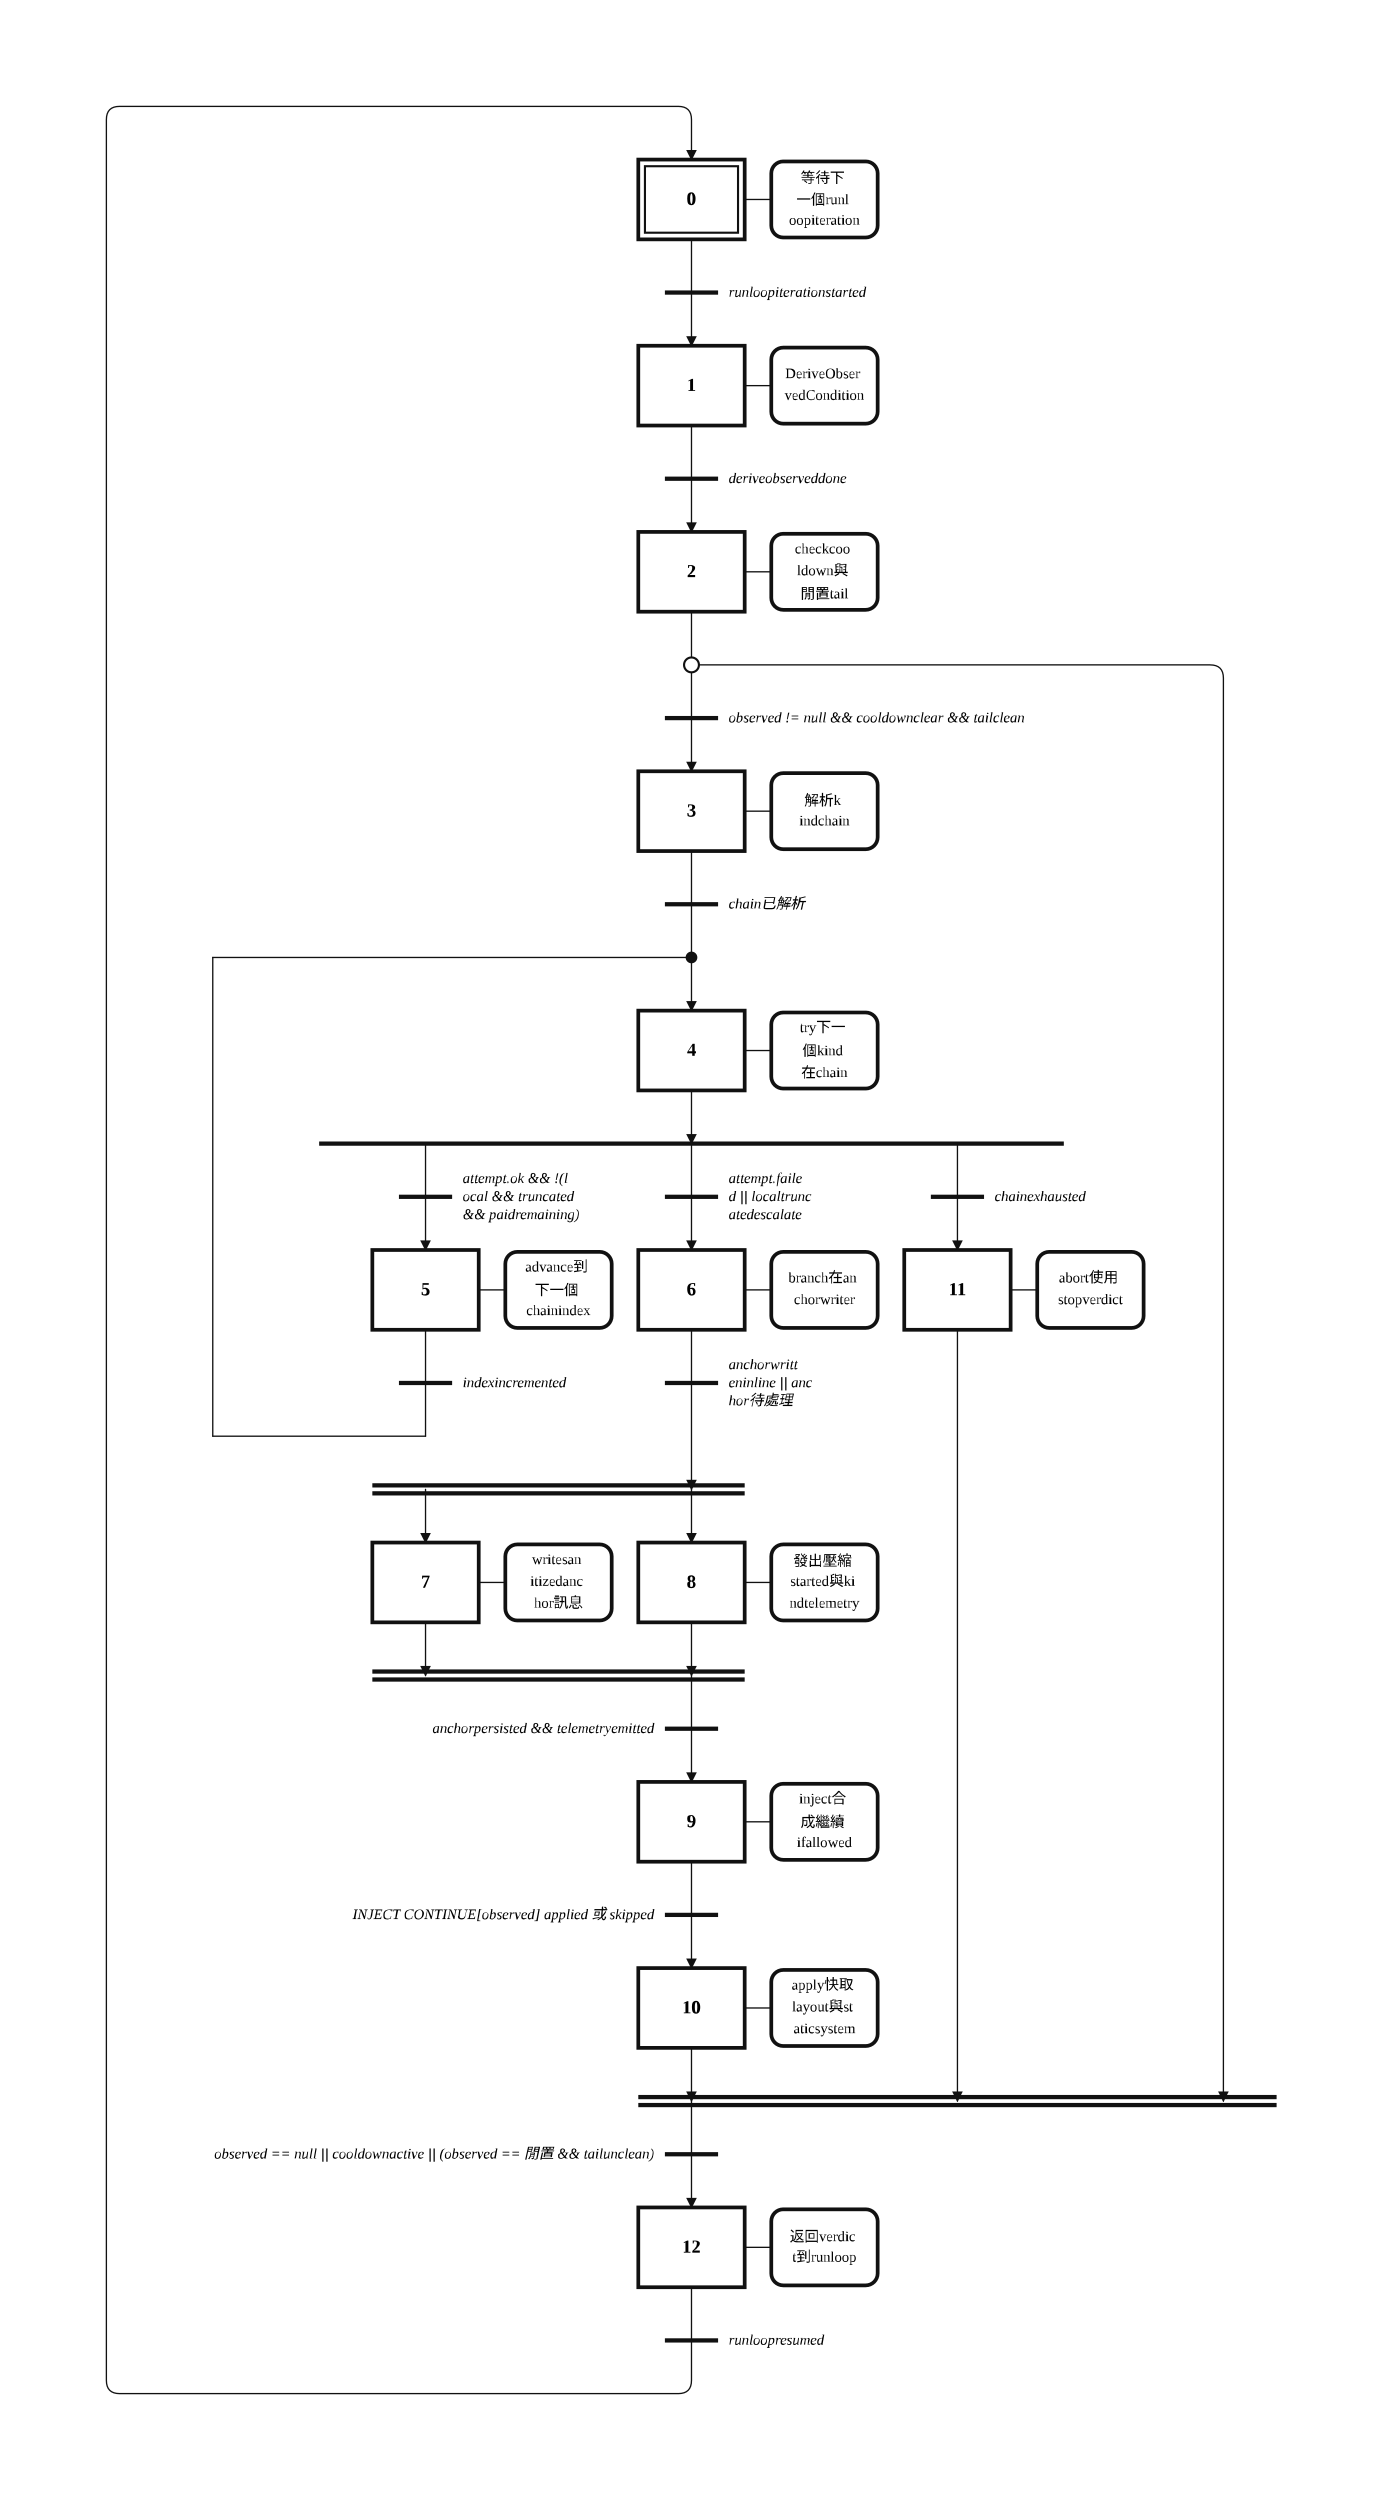
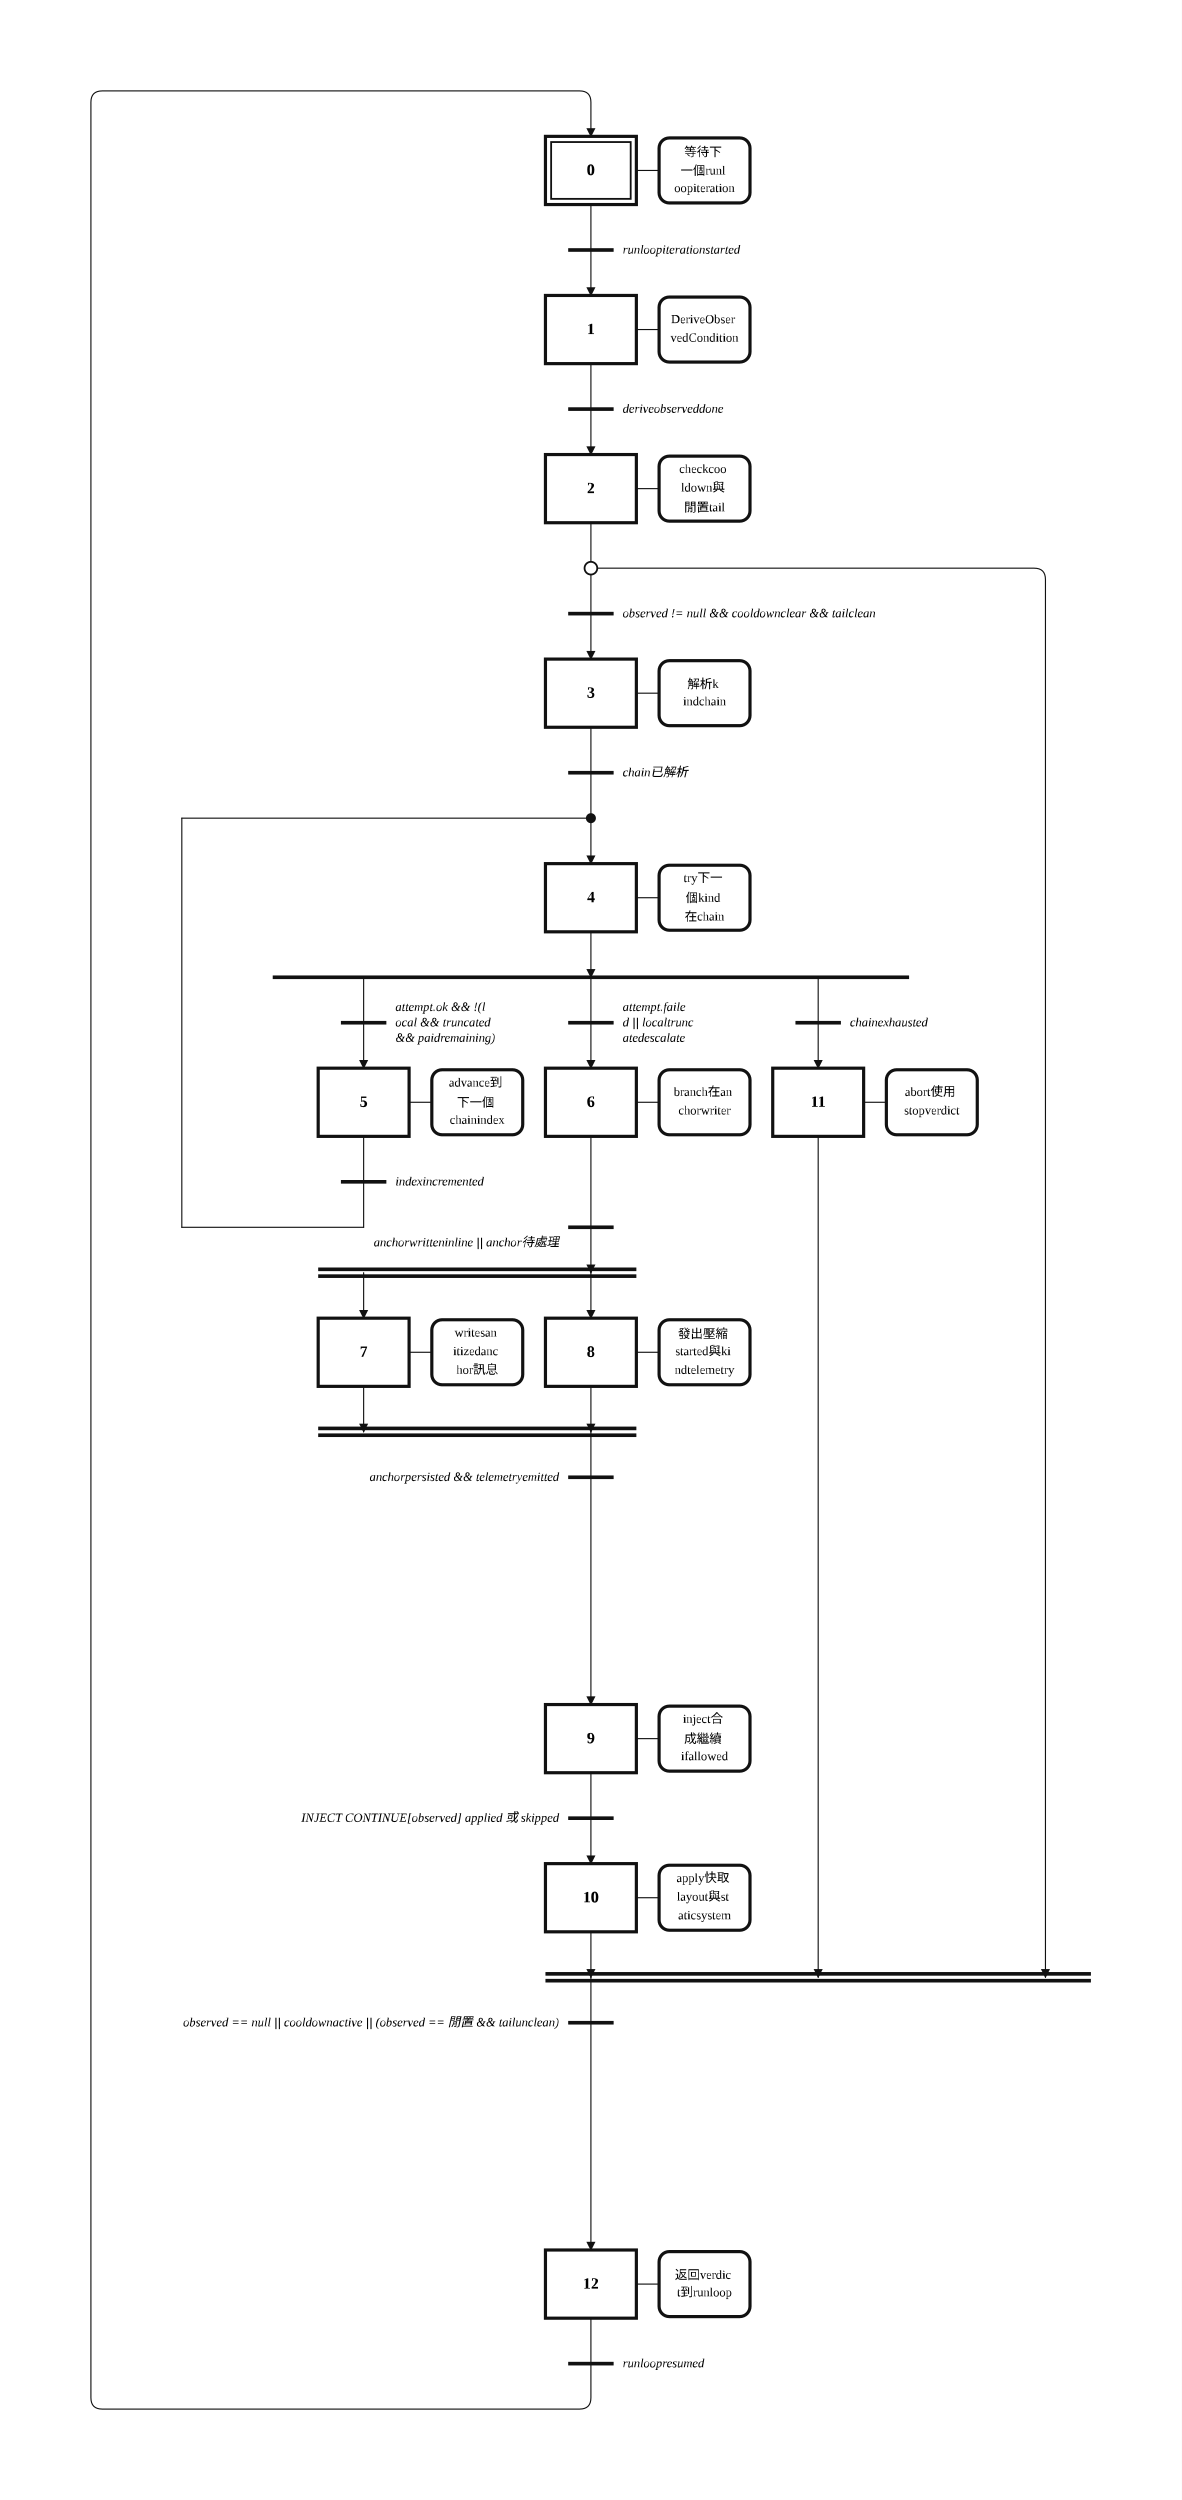
- <svg xmlns="http://www.w3.org/2000/svg" width="1040" height="1880" viewBox="-6.00 -2.00 52.00 94.00" role="img">
+ <svg xmlns="http://www.w3.org/2000/svg" width="1040" height="2200" viewBox="-6.00 -2.00 52.00 110.00" role="img">
  <style>
.step{fill:#fff;stroke:#111;stroke-width:.14}.step-inner{fill:none;stroke:#111;stroke-width:.08}
.action{fill:#fff;stroke:#111;stroke-width:.14}.gate{stroke:#111;stroke-width:.16}
.edge{fill:none;stroke:#111;stroke-width:.05;stroke-linecap:round;stroke-linejoin:round}.edge-arrow{marker-end:url(#arrow)}
.flyover-mask{stroke:#fff;stroke-width:.12;stroke-linecap:round}
.flyover{fill:none;stroke:#111;stroke-width:.05;stroke-linecap:round}
.junction{fill:#111;stroke:#111;stroke-width:0}.branch-junction{fill:#fff;stroke:#111;stroke-width:.08}
.assoc{stroke:#111;stroke-width:.05}.label{font:bold .7px 'Times New Roman', 'BiauKai', 'DFKai-SB', serif;text-anchor:middle;dominant-baseline:middle}
.action-label{font:.55px 'Times New Roman', 'BiauKai', 'DFKai-SB', serif;text-anchor:middle;dominant-baseline:middle}.gate-label{font:italic .55px 'Times New Roman', 'BiauKai', 'DFKai-SB', serif;text-anchor:start;dominant-baseline:middle}.gate-label-left{font:italic .55px 'Times New Roman', 'BiauKai', 'DFKai-SB', serif;text-anchor:end;dominant-baseline:middle}
</style>
  <defs>
    <marker id="arrow" markerWidth="0.4" markerHeight="0.4" refX="0.36" refY="0.2" orient="auto" markerUnits="userSpaceOnUse">
      <path d="M 0 0 L 0.4 0.2 L 0 0.4 z" fill="#111" />
    </marker>
  </defs>
-   <rect x="-6.00" y="-2.00" width="52.00" height="94.00" fill="white" />
+   <rect x="-6.00" y="-2.00" width="52.00" height="110.00" fill="white" />
  <path class="edge edge-arrow" d="M 20.00 32.00 L 20.00 36.00" />
  <path class="edge" d="M 20.00 7.00 L 20.00 9.00" />
  <path class="edge edge-arrow" d="M 20.00 9.00 L 20.00 11.00" />
  <path class="edge" d="M 20.00 14.00 L 20.00 16.00" />
  <path class="edge edge-arrow" d="M 20.00 16.00 L 20.00 18.00" />
  <path class="edge" d="M 20.00 21.00 L 20.00 23.00" />
  <path class="edge" d="M 20.00 23.00 L 20.00 25.00" />
  <path class="edge edge-arrow" d="M 20.00 25.00 L 20.00 27.00" />
-   <path class="edge edge-arrow" d="M 20.00 23.00 L 39.50 23.00 Q 40.00 23.00 40.00 23.50 L 40.00 77.00" />
-   <path class="edge edge-arrow" d="M 20.00 77.00 L 20.00 81.00" />
+   <path class="edge edge-arrow" d="M 20.00 23.00 L 39.50 23.00 Q 40.00 23.00 40.00 23.50 L 40.00 85.00" />
+   <path class="edge edge-arrow" d="M 20.00 85.00 L 20.00 97.00" />
  <path class="edge" d="M 20.00 30.00 L 20.00 32.00" />
  <path class="edge edge-arrow" d="M 20.00 39.00 L 20.00 41.00" />
  <path class="edge edge-arrow" d="M 10.00 41.00 L 10.00 45.00" />
  <path class="edge edge-arrow" d="M 20.00 41.00 L 20.00 45.00" />
  <path class="edge edge-arrow" d="M 30.00 41.00 L 30.00 45.00" />
  <path class="edge" d="M 10.00 48.00 L 10.00 50.00" />
  <path class="edge" d="M 10.00 50.00 L 10.00 52.00" />
  <path class="edge" d="M 10.00 52.00 L 2.00 52.00" />
  <path class="edge" d="M 2.00 52.00 L 2.00 34.00" />
  <path class="edge" d="M 2.00 34.00 L 20.00 34.00" />
  <path class="edge edge-arrow" d="M 20.00 48.00 L 20.00 54.00" />
  <path class="edge edge-arrow" d="M 10.00 54.00 L 10.00 56.00" />
  <path class="edge edge-arrow" d="M 20.00 54.00 L 20.00 56.00" />
  <path class="edge edge-arrow" d="M 10.00 59.00 L 10.00 61.00" />
-   <path class="edge edge-arrow" d="M 20.00 61.00 L 20.00 65.00" />
+   <path class="edge edge-arrow" d="M 20.00 61.00 L 20.00 73.00" />
  <path class="edge edge-arrow" d="M 20.00 59.00 L 20.00 61.00" />
-   <path class="edge" d="M 20.00 68.00 L 20.00 70.00" />
-   <path class="edge edge-arrow" d="M 20.00 70.00 L 20.00 72.00" />
-   <path class="edge edge-arrow" d="M 20.00 75.00 L 20.00 77.00" />
-   <path class="edge edge-arrow" d="M 30.00 48.00 L 30.00 77.00" />
-   <path class="edge" d="M 20.00 84.00 L 20.00 86.00" />
-   <path class="edge edge-arrow" d="M 20.00 86.00 L 20.00 87.50 Q 20.00 88.00 19.50 88.00 L -1.50 88.00 Q -2.00 88.00 -2.00 87.50 L -2.00 2.50 Q -2.00 2.00 -1.50 2.00 L 19.50 2.00 Q 20.00 2.00 20.00 2.50 L 20.00 4.00" />
+   <path class="edge" d="M 20.00 76.00 L 20.00 78.00" />
+   <path class="edge edge-arrow" d="M 20.00 78.00 L 20.00 80.00" />
+   <path class="edge edge-arrow" d="M 20.00 83.00 L 20.00 85.00" />
+   <path class="edge edge-arrow" d="M 30.00 48.00 L 30.00 85.00" />
+   <path class="edge" d="M 20.00 100.00 L 20.00 102.00" />
+   <path class="edge edge-arrow" d="M 20.00 102.00 L 20.00 103.50 Q 20.00 104.00 19.50 104.00 L -1.50 104.00 Q -2.00 104.00 -2.00 103.50 L -2.00 2.50 Q -2.00 2.00 -1.50 2.00 L 19.50 2.00 Q 20.00 2.00 20.00 2.50 L 20.00 4.00" />
  <rect class="step" x="18.00" y="4.00" width="4.00" height="3.00" />
  <rect class="step-inner" x="18.25" y="4.25" width="3.50" height="2.50" />
  <text class="label" x="20.00" y="5.50">0</text>
  <rect class="step" x="18.00" y="11.00" width="4.00" height="3.00" />
  <text class="label" x="20.00" y="12.50">1</text>
  <rect class="step" x="18.00" y="18.00" width="4.00" height="3.00" />
  <text class="label" x="20.00" y="19.50">2</text>
  <rect class="step" x="18.00" y="27.00" width="4.00" height="3.00" />
  <text class="label" x="20.00" y="28.50">3</text>
  <rect class="step" x="18.00" y="36.00" width="4.00" height="3.00" />
  <text class="label" x="20.00" y="37.50">4</text>
  <rect class="step" x="8.00" y="45.00" width="4.00" height="3.00" />
  <text class="label" x="10.00" y="46.50">5</text>
  <rect class="step" x="18.00" y="45.00" width="4.00" height="3.00" />
  <text class="label" x="20.00" y="46.50">6</text>
  <rect class="step" x="8.00" y="56.00" width="4.00" height="3.00" />
  <text class="label" x="10.00" y="57.50">7</text>
  <rect class="step" x="18.00" y="56.00" width="4.00" height="3.00" />
  <text class="label" x="20.00" y="57.50">8</text>
-   <rect class="step" x="18.00" y="65.00" width="4.00" height="3.00" />
-   <text class="label" x="20.00" y="66.50">9</text>
-   <rect class="step" x="18.00" y="72.00" width="4.00" height="3.00" />
-   <text class="label" x="20.00" y="73.50">10</text>
+   <rect class="step" x="18.00" y="73.00" width="4.00" height="3.00" />
+   <text class="label" x="20.00" y="74.50">9</text>
+   <rect class="step" x="18.00" y="80.00" width="4.00" height="3.00" />
+   <text class="label" x="20.00" y="81.50">10</text>
  <rect class="step" x="28.00" y="45.00" width="4.00" height="3.00" />
  <text class="label" x="30.00" y="46.50">11</text>
-   <rect class="step" x="18.00" y="81.00" width="4.00" height="3.00" />
-   <text class="label" x="20.00" y="82.50">12</text>
+   <rect class="step" x="18.00" y="97.00" width="4.00" height="3.00" />
+   <text class="label" x="20.00" y="98.50">12</text>
  <line class="assoc" x1="22.00" y1="5.50" x2="23.00" y2="5.50" />
  <rect class="action" x="23.00" y="4.07" width="4.00" height="2.86" rx="0.45" ry="0.45" />
  <text class="action-label" x="25.00" y="4.68">
    <tspan x="25.00" dy="0">等待下</tspan>
    <tspan x="25.00" dy="0.82">一個runl</tspan>
    <tspan x="25.00" dy="0.82">oopiteration</tspan>
  </text>
  <line class="assoc" x1="22.00" y1="12.50" x2="23.00" y2="12.50" />
  <rect class="action" x="23.00" y="11.07" width="4.00" height="2.86" rx="0.45" ry="0.45" />
  <text class="action-label" x="25.00" y="12.09">
    <tspan x="25.00" dy="0">DeriveObser</tspan>
    <tspan x="25.00" dy="0.82">vedCondition</tspan>
  </text>
  <line class="assoc" x1="22.00" y1="19.50" x2="23.00" y2="19.50" />
  <rect class="action" x="23.00" y="18.07" width="4.00" height="2.86" rx="0.45" ry="0.45" />
  <text class="action-label" x="25.00" y="18.68">
    <tspan x="25.00" dy="0">checkcoo</tspan>
    <tspan x="25.00" dy="0.82">ldown與</tspan>
    <tspan x="25.00" dy="0.82">閒置tail</tspan>
  </text>
  <line class="assoc" x1="22.00" y1="28.50" x2="23.00" y2="28.50" />
  <rect class="action" x="23.00" y="27.07" width="4.00" height="2.86" rx="0.45" ry="0.45" />
  <text class="action-label" x="25.00" y="28.09">
    <tspan x="25.00" dy="0">解析k</tspan>
    <tspan x="25.00" dy="0.82">indchain</tspan>
  </text>
  <line class="assoc" x1="22.00" y1="37.50" x2="23.00" y2="37.50" />
  <rect class="action" x="23.00" y="36.07" width="4.00" height="2.86" rx="0.45" ry="0.45" />
  <text class="action-label" x="25.00" y="36.68">
    <tspan x="25.00" dy="0">try下一</tspan>
    <tspan x="25.00" dy="0.82">個kind</tspan>
    <tspan x="25.00" dy="0.82">在chain</tspan>
  </text>
  <line class="assoc" x1="12.00" y1="46.50" x2="13.00" y2="46.50" />
  <rect class="action" x="13.00" y="45.07" width="4.00" height="2.86" rx="0.45" ry="0.45" />
  <text class="action-label" x="15.00" y="45.68">
    <tspan x="15.00" dy="0">advance到</tspan>
    <tspan x="15.00" dy="0.82">下一個</tspan>
    <tspan x="15.00" dy="0.82">chainindex</tspan>
  </text>
  <line class="assoc" x1="22.00" y1="46.50" x2="23.00" y2="46.50" />
  <rect class="action" x="23.00" y="45.07" width="4.00" height="2.86" rx="0.45" ry="0.45" />
  <text class="action-label" x="25.00" y="46.09">
    <tspan x="25.00" dy="0">branch在an</tspan>
    <tspan x="25.00" dy="0.82">chorwriter</tspan>
  </text>
  <line class="assoc" x1="12.00" y1="57.50" x2="13.00" y2="57.50" />
  <rect class="action" x="13.00" y="56.07" width="4.00" height="2.86" rx="0.45" ry="0.45" />
  <text class="action-label" x="15.00" y="56.68">
    <tspan x="15.00" dy="0">writesan</tspan>
    <tspan x="15.00" dy="0.82">itizedanc</tspan>
    <tspan x="15.00" dy="0.82">hor訊息</tspan>
  </text>
  <line class="assoc" x1="22.00" y1="57.50" x2="23.00" y2="57.50" />
  <rect class="action" x="23.00" y="56.07" width="4.00" height="2.86" rx="0.45" ry="0.45" />
  <text class="action-label" x="25.00" y="56.68">
    <tspan x="25.00" dy="0">發出壓縮</tspan>
    <tspan x="25.00" dy="0.82">started與ki</tspan>
    <tspan x="25.00" dy="0.82">ndtelemetry</tspan>
  </text>
-   <line class="assoc" x1="22.00" y1="66.50" x2="23.00" y2="66.50" />
-   <rect class="action" x="23.00" y="65.07" width="4.00" height="2.86" rx="0.45" ry="0.45" />
-   <text class="action-label" x="25.00" y="65.68">
+   <line class="assoc" x1="22.00" y1="74.50" x2="23.00" y2="74.50" />
+   <rect class="action" x="23.00" y="73.07" width="4.00" height="2.86" rx="0.45" ry="0.45" />
+   <text class="action-label" x="25.00" y="73.68">
    <tspan x="25.00" dy="0">inject合</tspan>
    <tspan x="25.00" dy="0.82">成繼續</tspan>
    <tspan x="25.00" dy="0.82">ifallowed</tspan>
  </text>
-   <line class="assoc" x1="22.00" y1="73.50" x2="23.00" y2="73.50" />
-   <rect class="action" x="23.00" y="72.07" width="4.00" height="2.86" rx="0.45" ry="0.45" />
-   <text class="action-label" x="25.00" y="72.68">
+   <line class="assoc" x1="22.00" y1="81.50" x2="23.00" y2="81.50" />
+   <rect class="action" x="23.00" y="80.07" width="4.00" height="2.86" rx="0.45" ry="0.45" />
+   <text class="action-label" x="25.00" y="80.68">
    <tspan x="25.00" dy="0">apply快取</tspan>
    <tspan x="25.00" dy="0.82">layout與st</tspan>
    <tspan x="25.00" dy="0.82">aticsystem</tspan>
  </text>
  <line class="assoc" x1="32.00" y1="46.50" x2="33.00" y2="46.50" />
  <rect class="action" x="33.00" y="45.07" width="4.00" height="2.86" rx="0.45" ry="0.45" />
  <text class="action-label" x="35.00" y="46.09">
    <tspan x="35.00" dy="0">abort使用</tspan>
    <tspan x="35.00" dy="0.82">stopverdict</tspan>
  </text>
-   <line class="assoc" x1="22.00" y1="82.50" x2="23.00" y2="82.50" />
-   <rect class="action" x="23.00" y="81.07" width="4.00" height="2.86" rx="0.45" ry="0.45" />
-   <text class="action-label" x="25.00" y="82.09">
+   <line class="assoc" x1="22.00" y1="98.50" x2="23.00" y2="98.50" />
+   <rect class="action" x="23.00" y="97.07" width="4.00" height="2.86" rx="0.45" ry="0.45" />
+   <text class="action-label" x="25.00" y="98.09">
    <tspan x="25.00" dy="0">返回verdic</tspan>
    <tspan x="25.00" dy="0.82">t到runloop</tspan>
  </text>
  <line class="gate" x1="19.00" y1="9.00" x2="21.00" y2="9.00" />
  <text class="gate-label" x="21.40" y="9.00">
    <tspan x="21.40" dy="0">runloopiterationstarted</tspan>
  </text>
  <line class="gate" x1="19.00" y1="16.00" x2="21.00" y2="16.00" />
  <text class="gate-label" x="21.40" y="16.00">
    <tspan x="21.40" dy="0">deriveobserveddone</tspan>
  </text>
  <line class="gate" x1="19.00" y1="25.00" x2="21.00" y2="25.00" />
  <text class="gate-label" x="21.40" y="25.00">
    <tspan x="21.40" dy="0">observed != null &amp;&amp; cooldownclear &amp;&amp; tailclean</tspan>
  </text>
-   <line class="gate" x1="18.00" y1="76.85" x2="42.00" y2="76.85" />
-   <line class="gate" x1="18.00" y1="77.15" x2="42.00" y2="77.15" />
+   <line class="gate" x1="18.00" y1="84.85" x2="42.00" y2="84.85" />
+   <line class="gate" x1="18.00" y1="85.15" x2="42.00" y2="85.15" />
  <line class="gate" x1="19.00" y1="32.00" x2="21.00" y2="32.00" />
  <text class="gate-label" x="21.40" y="32.00">
    <tspan x="21.40" dy="0">chain已解析</tspan>
  </text>
  <line class="gate" x1="6.00" y1="41.00" x2="34.00" y2="41.00" />
  <line class="gate" x1="9.00" y1="50.00" x2="11.00" y2="50.00" />
  <text class="gate-label" x="11.40" y="50.00">
    <tspan x="11.40" dy="0">indexincremented</tspan>
  </text>
  <line class="gate" x1="8.00" y1="53.85" x2="22.00" y2="53.85" />
  <line class="gate" x1="8.00" y1="54.15" x2="22.00" y2="54.15" />
  <line class="gate" x1="8.00" y1="60.85" x2="22.00" y2="60.85" />
  <line class="gate" x1="8.00" y1="61.15" x2="22.00" y2="61.15" />
-   <line class="gate" x1="19.00" y1="70.00" x2="21.00" y2="70.00" />
-   <text class="gate-label-left" x="18.60" y="70.00">
+   <line class="gate" x1="19.00" y1="78.00" x2="21.00" y2="78.00" />
+   <text class="gate-label-left" x="18.60" y="78.00">
    <tspan x="18.60" dy="0">INJECT CONTINUE[observed] applied 或 skipped</tspan>
  </text>
-   <line class="gate" x1="19.00" y1="86.00" x2="21.00" y2="86.00" />
-   <text class="gate-label" x="21.40" y="86.00">
+   <line class="gate" x1="19.00" y1="102.00" x2="21.00" y2="102.00" />
+   <text class="gate-label" x="21.40" y="102.00">
    <tspan x="21.40" dy="0">runloopresumed</tspan>
  </text>
-   <line class="gate" x1="19.00" y1="79.00" x2="21.00" y2="79.00" />
-   <text class="gate-label-left" x="18.60" y="79.00">
+   <line class="gate" x1="19.00" y1="87.00" x2="21.00" y2="87.00" />
+   <text class="gate-label-left" x="18.60" y="87.00">
    <tspan x="18.60" dy="0">observed == null || cooldownactive || (observed == 閒置 &amp;&amp; tailunclean)</tspan>
  </text>
  <line class="gate" x1="9.00" y1="43.00" x2="11.00" y2="43.00" />
  <text class="gate-label" x="11.40" y="42.32">
    <tspan x="11.40" dy="0">attempt.ok &amp;&amp; !(l</tspan>
    <tspan x="11.40" dy="0.68">ocal &amp;&amp; truncated</tspan>
    <tspan x="11.40" dy="0.68">&amp;&amp; paidremaining)</tspan>
  </text>
  <line class="gate" x1="19.00" y1="43.00" x2="21.00" y2="43.00" />
  <text class="gate-label" x="21.40" y="42.32">
    <tspan x="21.40" dy="0">attempt.faile</tspan>
    <tspan x="21.40" dy="0.68">d || localtrunc</tspan>
    <tspan x="21.40" dy="0.68">atedescalate</tspan>
  </text>
  <line class="gate" x1="29.00" y1="43.00" x2="31.00" y2="43.00" />
  <text class="gate-label" x="31.40" y="43.00">
    <tspan x="31.40" dy="0">chainexhausted</tspan>
  </text>
-   <line class="gate" x1="19.00" y1="50.00" x2="21.00" y2="50.00" />
-   <text class="gate-label" x="21.40" y="49.32">
-     <tspan x="21.40" dy="0">anchorwritt</tspan>
-     <tspan x="21.40" dy="0.68">eninline || anc</tspan>
-     <tspan x="21.40" dy="0.68">hor待處理</tspan>
+   <line class="gate" x1="19.00" y1="52.00" x2="21.00" y2="52.00" />
+   <text class="gate-label-left" x="18.60" y="52.68">
+     <tspan x="18.60" dy="0">anchorwritteninline || anchor待處理</tspan>
  </text>
  <line class="gate" x1="19.00" y1="63.00" x2="21.00" y2="63.00" />
  <text class="gate-label-left" x="18.60" y="63.00">
    <tspan x="18.60" dy="0">anchorpersisted &amp;&amp; telemetryemitted</tspan>
  </text>
  <circle class="junction" cx="20.00" cy="34.00" r="0.22" />
  <circle class="branch-junction" cx="20.00" cy="23.00" r="0.28" />
</svg>
